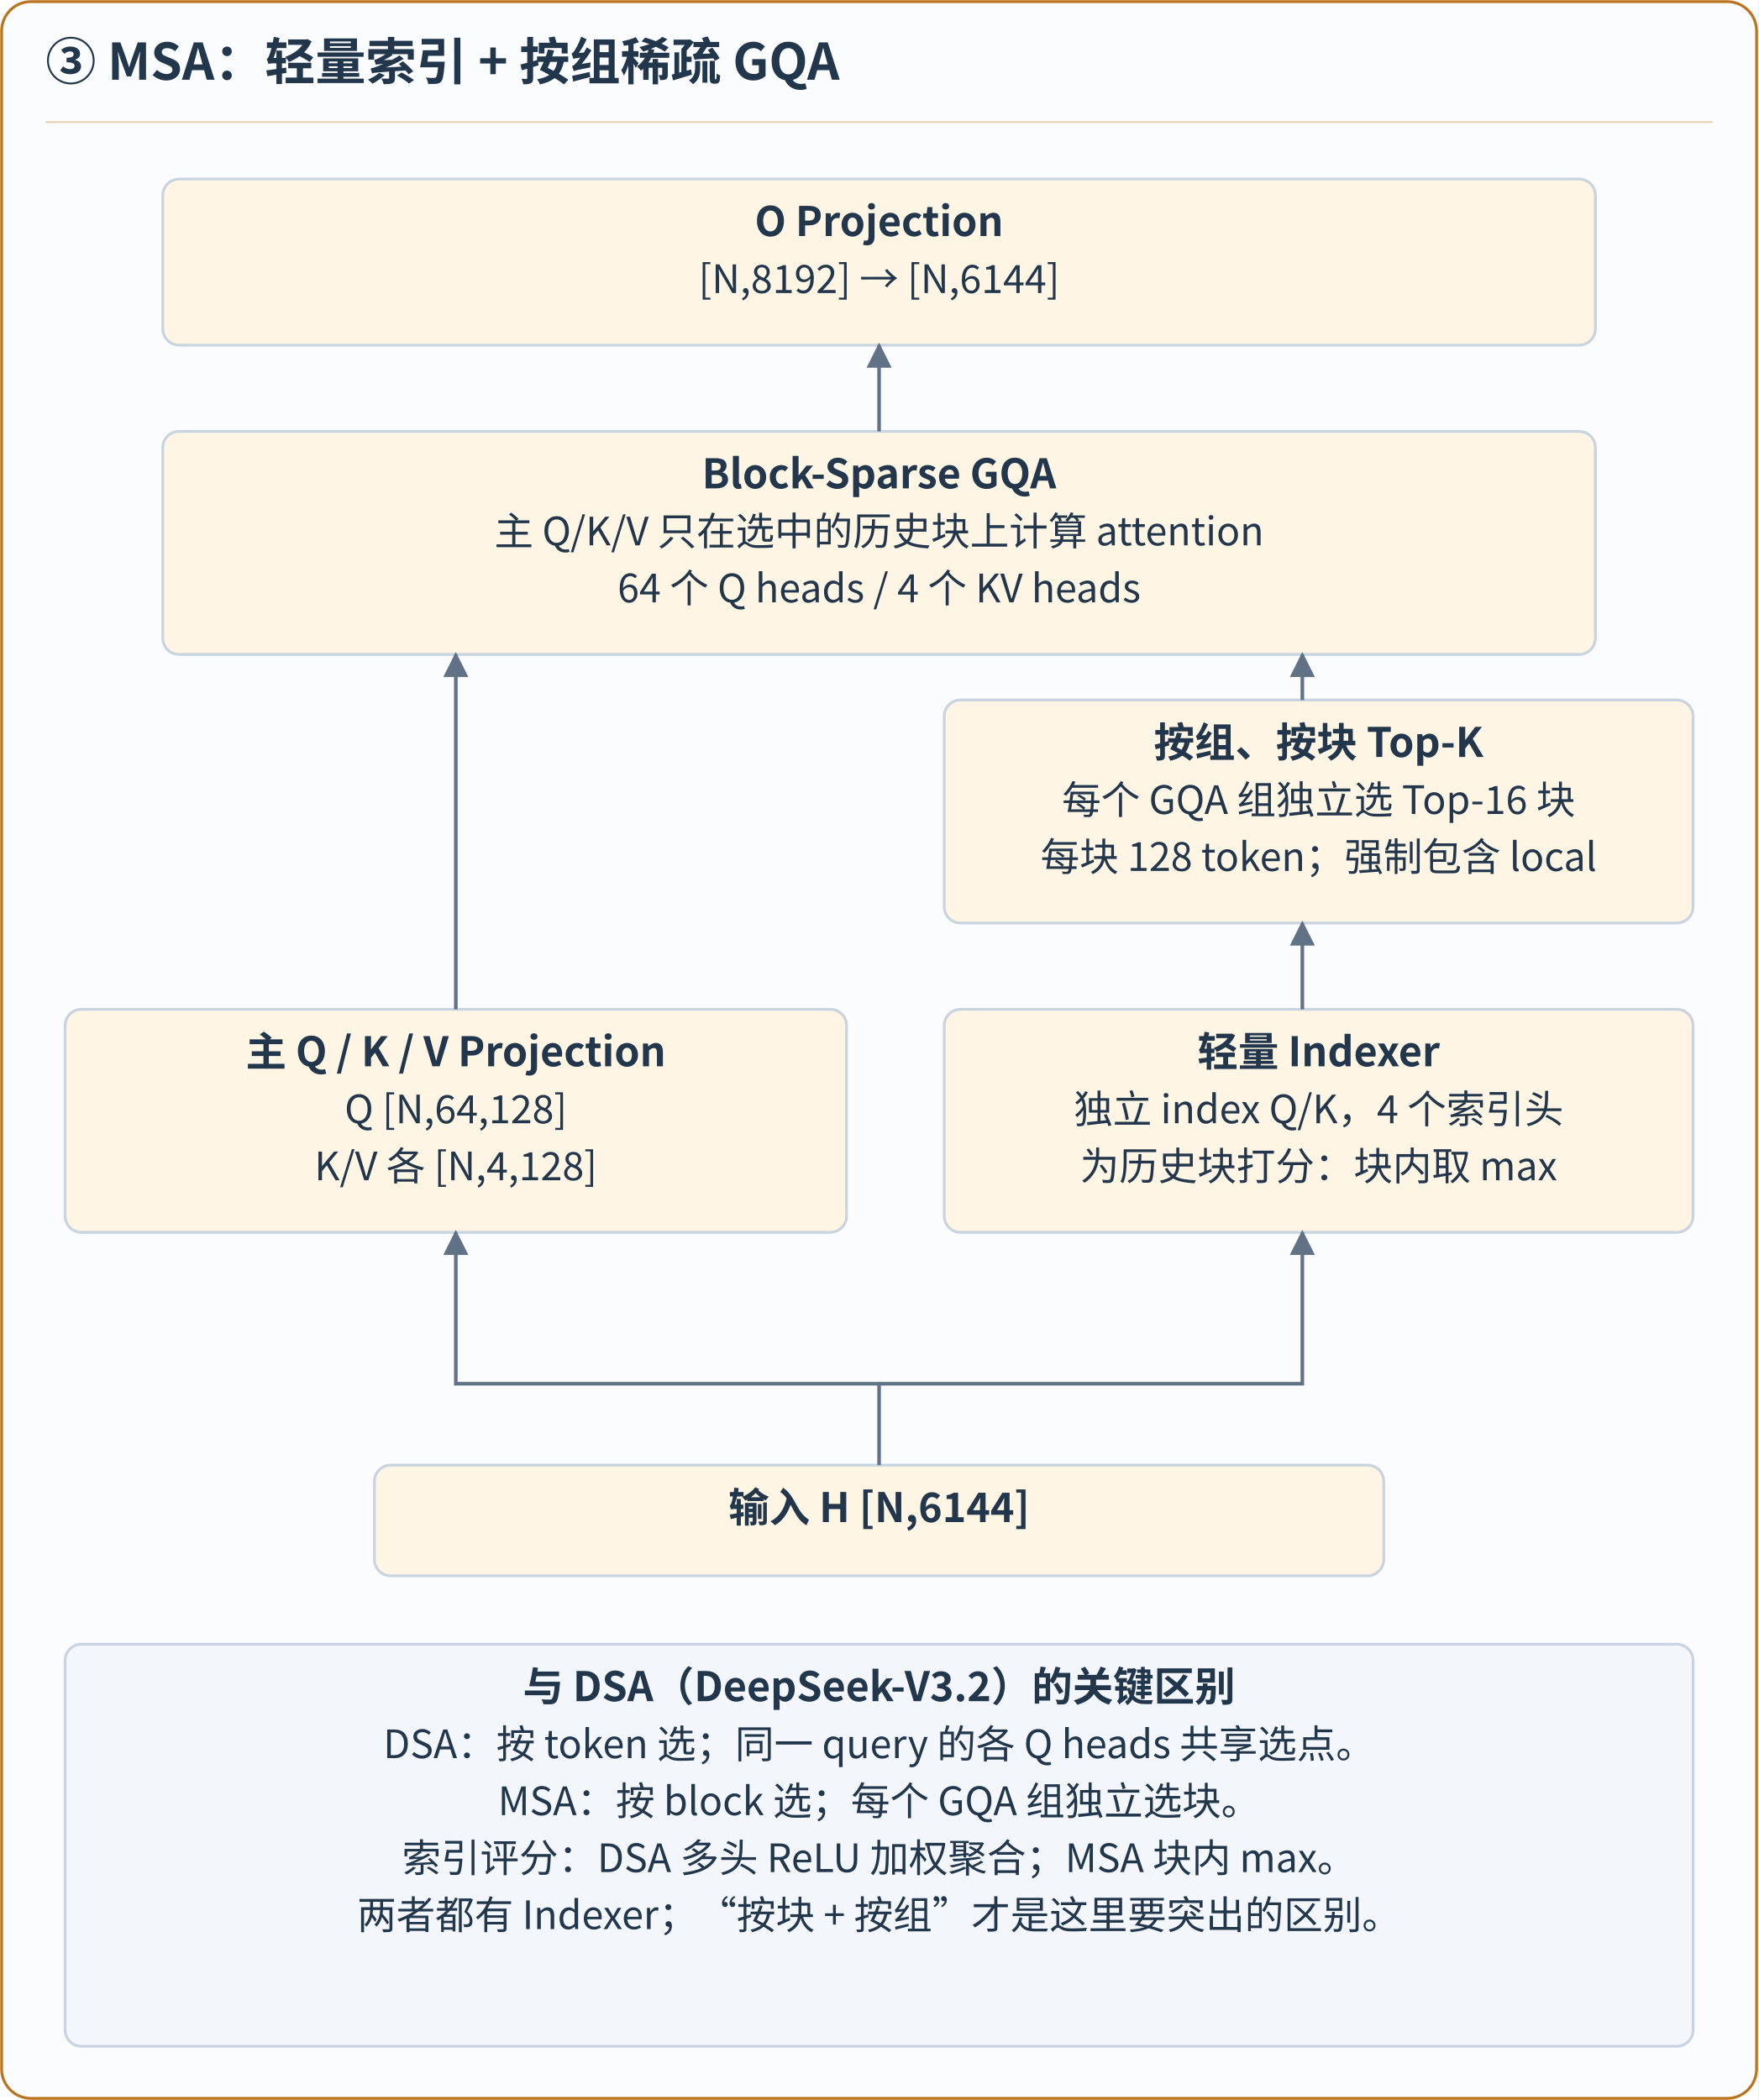
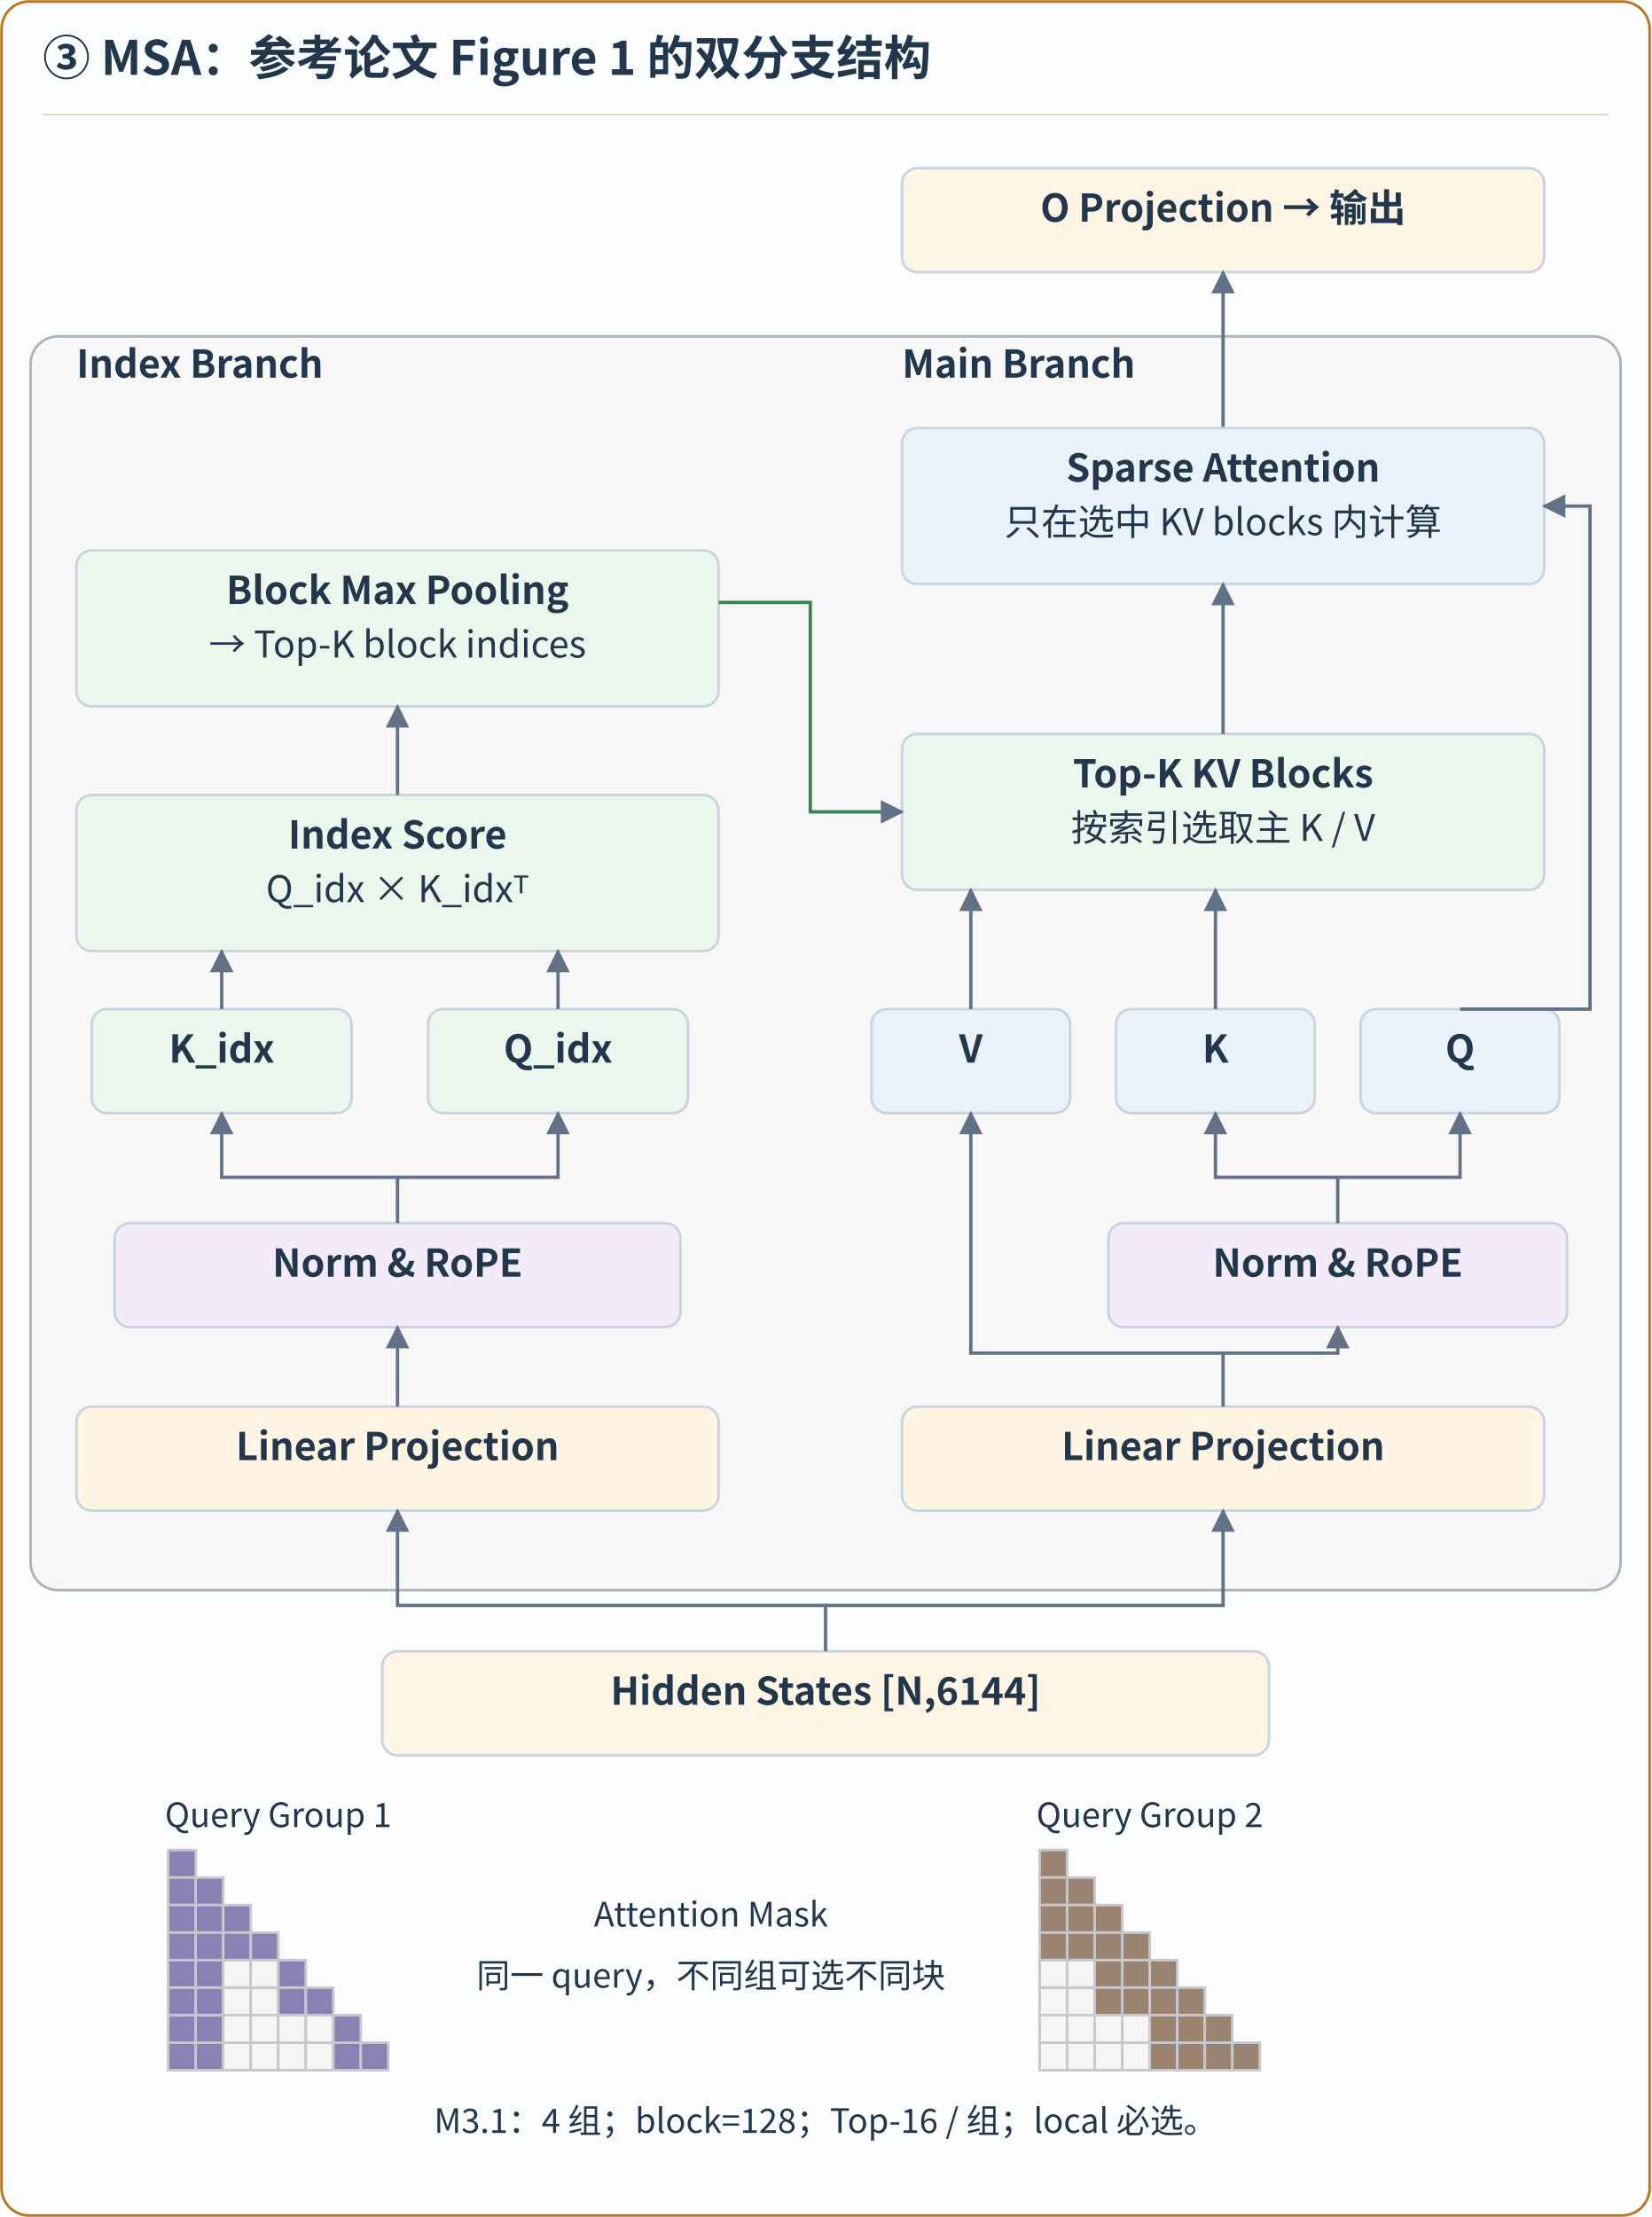
- <svg xmlns="http://www.w3.org/2000/svg" width="1080" height="1290" viewBox="0 0 1080 1290" role="img">
-   <rect width="1080" height="1290" fill="white" />
+ <svg xmlns="http://www.w3.org/2000/svg" width="1080" height="1450" viewBox="0 0 1080 1450" role="img">
+   <rect width="1080" height="1450" fill="white" />
  <style>
text{font-family:'Microsoft YaHei','Noto Sans CJK SC',Arial,sans-serif;fill:#22364c}
.title{font-size:44px;font-weight:700}.head{font-size:31px;font-weight:700}
.node{font-size:25px;font-weight:600}.body{font-size:24px}.small{font-size:22px}
.weight{font-size:22px;fill:#59677a}.note{font-size:22px;fill:#59677a}
</style>
  <defs>
    <marker id="arrow" viewBox="0 0 10 10" refX="9" refY="5" markerWidth="7" markerHeight="7" orient="auto-start-reverse">
      <path d="M0 0L10 5L0 10Z" fill="#617186" />
    </marker>
  </defs>
-   <rect x="1" y="1" width="1078" height="1288" rx="18" fill="#fbfcfe" stroke="#b9741d" stroke-width="1.7" />
-   <text x="28" y="49" class="head" text-anchor="start">③ MSA：轻量索引 + 按组稀疏 GQA</text>
+   <rect x="1" y="1" width="1078" height="1448" rx="18" fill="#fbfcfe" stroke="#b9741d" stroke-width="1.7" />
+   <text x="28" y="49" class="head" text-anchor="start">③ MSA：参考论文 Figure 1 的双分支结构</text>
  <line x1="28" y1="75" x2="1052" y2="75" stroke="#b9741d" opacity=".35" />
-   <rect x="100" y="110" width="880" height="102" rx="10" fill="#fff5e5" stroke="#c9d4e0" stroke-width="1.7" />
-   <text data-max-width="852" x="540.0" y="145" class="node" text-anchor="middle">O Projection</text>
-   <text data-max-width="852" x="540.0" y="180" class="body" text-anchor="middle">[N,8192] → [N,6144]</text>
-   <rect x="100" y="265" width="880" height="137" rx="10" fill="#fff5e5" stroke="#c9d4e0" stroke-width="1.7" />
-   <text data-max-width="852" x="540.0" y="300" class="node" text-anchor="middle">Block-Sparse GQA</text>
-   <text data-max-width="852" x="540.0" y="335" class="body" text-anchor="middle">主 Q/K/V 只在选中的历史块上计算 attention</text>
-   <text data-max-width="852" x="540.0" y="370" class="body" text-anchor="middle">64 个 Q heads / 4 个 KV heads</text>
-   <polyline points="540,265 540,212" fill="none" stroke="#617186" stroke-width="2.2" marker-end="url(#arrow)" />
-   <rect x="40" y="620" width="480" height="137" rx="10" fill="#fff5e5" stroke="#c9d4e0" stroke-width="1.7" />
-   <text data-max-width="452" x="280.0" y="655" class="node" text-anchor="middle">主 Q / K / V Projection</text>
-   <text data-max-width="452" x="280.0" y="690" class="body" text-anchor="middle">Q [N,64,128]</text>
-   <text data-max-width="452" x="280.0" y="725" class="body" text-anchor="middle">K/V 各 [N,4,128]</text>
-   <rect x="580" y="620" width="460" height="137" rx="10" fill="#fff5e5" stroke="#c9d4e0" stroke-width="1.7" />
-   <text data-max-width="432" x="810.0" y="655" class="node" text-anchor="middle">轻量 Indexer</text>
-   <text data-max-width="432" x="810.0" y="690" class="body" text-anchor="middle">独立 index Q/K，4 个索引头</text>
-   <text data-max-width="432" x="810.0" y="725" class="body" text-anchor="middle">为历史块打分：块内取 max</text>
-   <rect x="580" y="430" width="460" height="137" rx="10" fill="#fff5e5" stroke="#c9d4e0" stroke-width="1.7" />
-   <text data-max-width="432" x="810.0" y="465" class="node" text-anchor="middle">按组、按块 Top-K</text>
-   <text data-max-width="432" x="810.0" y="500" class="body" text-anchor="middle">每个 GQA 组独立选 Top-16 块</text>
-   <text data-max-width="432" x="810.0" y="535" class="body" text-anchor="middle">每块 128 token；强制包含 local</text>
-   <polyline points="800,620 800,567" fill="none" stroke="#617186" stroke-width="2.2" marker-end="url(#arrow)" />
-   <polyline points="800,430 800,402" fill="none" stroke="#617186" stroke-width="2.2" marker-end="url(#arrow)" />
-   <polyline points="280,620 280,402" fill="none" stroke="#617186" stroke-width="2.2" marker-end="url(#arrow)" />
-   <rect x="230" y="900" width="620" height="68" rx="10" fill="#fff5e5" stroke="#c9d4e0" stroke-width="1.7" />
-   <text data-max-width="592" x="540.0" y="935" class="node" text-anchor="middle">输入 H [N,6144]</text>
-   <polyline points="540,900 540,850 280,850 280,757" fill="none" stroke="#617186" stroke-width="2.2" marker-end="url(#arrow)" />
-   <polyline points="540,850 800,850 800,757" fill="none" stroke="#617186" stroke-width="2.2" marker-end="url(#arrow)" />
-   <rect x="40" y="1010" width="1000" height="247" rx="10" fill="#f3f6fa" stroke="#c9d4e0" stroke-width="1.7" />
-   <text data-max-width="972" x="540.0" y="1045" class="node" text-anchor="middle">与 DSA（DeepSeek-V3.2）的关键区别</text>
-   <text data-max-width="972" x="540.0" y="1080" class="body" text-anchor="middle">DSA：按 token 选；同一 query 的各 Q heads 共享选点。</text>
-   <text data-max-width="972" x="540.0" y="1115" class="body" text-anchor="middle">MSA：按 block 选；每个 GQA 组独立选块。</text>
-   <text data-max-width="972" x="540.0" y="1150" class="body" text-anchor="middle">索引评分：DSA 多头 ReLU 加权聚合；MSA 块内 max。</text>
-   <text data-max-width="972" x="540.0" y="1185" class="body" text-anchor="middle">两者都有 Indexer；“按块 + 按组”才是这里要突出的区别。</text>
+   <rect x="20" y="220" width="1040" height="820" rx="18" fill="#f7f7f7" stroke="#adb4bb" stroke-width="1.7" />
+   <text x="50" y="247" class="node" text-anchor="start">Index Branch</text>
+   <text x="590" y="247" class="node" text-anchor="start">Main Branch</text>
+   <rect x="590" y="110" width="420" height="68" rx="10" fill="#fff5e5" stroke="#c9d4e0" stroke-width="1.7" />
+   <text data-max-width="392" x="800.0" y="145" class="node" text-anchor="middle">O Projection → 输出</text>
+   <polyline points="800,280 800,178" fill="none" stroke="#617186" stroke-width="2.2" marker-end="url(#arrow)" />
+   <rect x="590" y="280" width="420" height="102" rx="10" fill="#e9f2fb" stroke="#c9d4e0" stroke-width="1.7" />
+   <text data-max-width="392" x="800.0" y="315" class="node" text-anchor="middle">Sparse Attention</text>
+   <text data-max-width="392" x="800.0" y="350" class="body" text-anchor="middle">只在选中 KV blocks 内计算</text>
+   <rect x="50" y="360" width="420" height="102" rx="10" fill="#ebf6ec" stroke="#c9d4e0" stroke-width="1.7" />
+   <text data-max-width="392" x="260.0" y="395" class="node" text-anchor="middle">Block Max Pooling</text>
+   <text data-max-width="392" x="260.0" y="430" class="body" text-anchor="middle">→ Top-K block indices</text>
+   <rect x="50" y="520" width="420" height="102" rx="10" fill="#ebf6ec" stroke="#c9d4e0" stroke-width="1.7" />
+   <text data-max-width="392" x="260.0" y="555" class="node" text-anchor="middle">Index Score</text>
+   <text data-max-width="392" x="260.0" y="590" class="body" text-anchor="middle">Q_idx × K_idxᵀ</text>
+   <polyline points="260,520 260,462" fill="none" stroke="#617186" stroke-width="2.2" marker-end="url(#arrow)" />
+   <rect x="590" y="480" width="420" height="102" rx="10" fill="#ebf6ec" stroke="#c9d4e0" stroke-width="1.7" />
+   <text data-max-width="392" x="800.0" y="515" class="node" text-anchor="middle">Top-K KV Blocks</text>
+   <text data-max-width="392" x="800.0" y="550" class="body" text-anchor="middle">按索引选取主 K / V</text>
+   <polyline points="800,480 800,382" fill="none" stroke="#617186" stroke-width="2.2" marker-end="url(#arrow)" />
+   <polyline points="470,394 530,394 530,531 590,531" fill="none" stroke="#3c8251" stroke-width="2.2" marker-end="url(#arrow)" />
+   <rect x="60" y="660" width="170" height="68" rx="10" fill="#ebf6ec" stroke="#c9d4e0" stroke-width="1.7" />
+   <text data-max-width="142" x="145.0" y="695" class="node" text-anchor="middle">K_idx</text>
+   <rect x="280" y="660" width="170" height="68" rx="10" fill="#ebf6ec" stroke="#c9d4e0" stroke-width="1.7" />
+   <text data-max-width="142" x="365.0" y="695" class="node" text-anchor="middle">Q_idx</text>
+   <polyline points="145,660 145,622" fill="none" stroke="#617186" stroke-width="2.2" marker-end="url(#arrow)" />
+   <polyline points="365,660 365,622" fill="none" stroke="#617186" stroke-width="2.2" marker-end="url(#arrow)" />
+   <rect x="570" y="660" width="130" height="68" rx="10" fill="#e9f2fb" stroke="#c9d4e0" stroke-width="1.7" />
+   <text data-max-width="102" x="635.0" y="695" class="node" text-anchor="middle">V</text>
+   <rect x="730" y="660" width="130" height="68" rx="10" fill="#e9f2fb" stroke="#c9d4e0" stroke-width="1.7" />
+   <text data-max-width="102" x="795.0" y="695" class="node" text-anchor="middle">K</text>
+   <rect x="890" y="660" width="130" height="68" rx="10" fill="#e9f2fb" stroke="#c9d4e0" stroke-width="1.7" />
+   <text data-max-width="102" x="955.0" y="695" class="node" text-anchor="middle">Q</text>
+   <polyline points="635,660 635,582" fill="none" stroke="#617186" stroke-width="2.2" marker-end="url(#arrow)" />
+   <polyline points="795,660 795,582" fill="none" stroke="#617186" stroke-width="2.2" marker-end="url(#arrow)" />
+   <polyline points="955,660 1040,660 1040,331 1010,331" fill="none" stroke="#617186" stroke-width="2.2" marker-end="url(#arrow)" />
+   <rect x="75" y="800" width="370" height="68" rx="10" fill="#f3eafa" stroke="#c9d4e0" stroke-width="1.7" />
+   <text data-max-width="342" x="260.0" y="835" class="node" text-anchor="middle">Norm &amp; RoPE</text>
+   <polyline points="260,800 260,770 145,770 145,728" fill="none" stroke="#617186" stroke-width="2.2" marker-end="url(#arrow)" />
+   <polyline points="260,770 365,770 365,728" fill="none" stroke="#617186" stroke-width="2.2" marker-end="url(#arrow)" />
+   <rect x="725" y="800" width="300" height="68" rx="10" fill="#f3eafa" stroke="#c9d4e0" stroke-width="1.7" />
+   <text data-max-width="272" x="875.0" y="835" class="node" text-anchor="middle">Norm &amp; RoPE</text>
+   <polyline points="875,800 875,770 795,770 795,728" fill="none" stroke="#617186" stroke-width="2.2" marker-end="url(#arrow)" />
+   <polyline points="875,770 955,770 955,728" fill="none" stroke="#617186" stroke-width="2.2" marker-end="url(#arrow)" />
+   <rect x="50" y="920" width="420" height="68" rx="10" fill="#fff4e2" stroke="#c9d4e0" stroke-width="1.7" />
+   <text data-max-width="392" x="260.0" y="955" class="node" text-anchor="middle">Linear Projection</text>
+   <rect x="590" y="920" width="420" height="68" rx="10" fill="#fff4e2" stroke="#c9d4e0" stroke-width="1.7" />
+   <text data-max-width="392" x="800.0" y="955" class="node" text-anchor="middle">Linear Projection</text>
+   <polyline points="260,920 260,868" fill="none" stroke="#617186" stroke-width="2.2" marker-end="url(#arrow)" />
+   <polyline points="800,920 800,885 875,885 875,868" fill="none" stroke="#617186" stroke-width="2.2" marker-end="url(#arrow)" />
+   <polyline points="800,885 635,885 635,728" fill="none" stroke="#617186" stroke-width="2.2" marker-end="url(#arrow)" />
+   <rect x="250" y="1080" width="580" height="68" rx="10" fill="#fff5e5" stroke="#c9d4e0" stroke-width="1.7" />
+   <text data-max-width="552" x="540.0" y="1115" class="node" text-anchor="middle">Hidden States [N,6144]</text>
+   <polyline points="540,1080 540,1050 260,1050 260,988" fill="none" stroke="#617186" stroke-width="2.2" marker-end="url(#arrow)" />
+   <polyline points="540,1050 800,1050 800,988" fill="none" stroke="#617186" stroke-width="2.2" marker-end="url(#arrow)" />
+   <text x="182" y="1195" class="small" text-anchor="middle">Query Group 1</text>
+   <rect x="110" y="1210" width="18" height="18" rx="0" fill="#8782b3" stroke="#c8c8cc" stroke-width="1.7" />
+   <rect x="110" y="1228" width="18" height="18" rx="0" fill="#8782b3" stroke="#c8c8cc" stroke-width="1.7" />
+   <rect x="128" y="1228" width="18" height="18" rx="0" fill="#8782b3" stroke="#c8c8cc" stroke-width="1.7" />
+   <rect x="110" y="1246" width="18" height="18" rx="0" fill="#8782b3" stroke="#c8c8cc" stroke-width="1.7" />
+   <rect x="128" y="1246" width="18" height="18" rx="0" fill="#8782b3" stroke="#c8c8cc" stroke-width="1.7" />
+   <rect x="146" y="1246" width="18" height="18" rx="0" fill="#8782b3" stroke="#c8c8cc" stroke-width="1.7" />
+   <rect x="110" y="1264" width="18" height="18" rx="0" fill="#8782b3" stroke="#c8c8cc" stroke-width="1.7" />
+   <rect x="128" y="1264" width="18" height="18" rx="0" fill="#8782b3" stroke="#c8c8cc" stroke-width="1.7" />
+   <rect x="146" y="1264" width="18" height="18" rx="0" fill="#8782b3" stroke="#c8c8cc" stroke-width="1.7" />
+   <rect x="164" y="1264" width="18" height="18" rx="0" fill="#8782b3" stroke="#c8c8cc" stroke-width="1.7" />
+   <rect x="110" y="1282" width="18" height="18" rx="0" fill="#8782b3" stroke="#c8c8cc" stroke-width="1.7" />
+   <rect x="128" y="1282" width="18" height="18" rx="0" fill="#8782b3" stroke="#c8c8cc" stroke-width="1.7" />
+   <rect x="146" y="1282" width="18" height="18" rx="0" fill="#f5f5f5" stroke="#c8c8cc" stroke-width="1.7" />
+   <rect x="164" y="1282" width="18" height="18" rx="0" fill="#f5f5f5" stroke="#c8c8cc" stroke-width="1.7" />
+   <rect x="182" y="1282" width="18" height="18" rx="0" fill="#8782b3" stroke="#c8c8cc" stroke-width="1.7" />
+   <rect x="110" y="1300" width="18" height="18" rx="0" fill="#8782b3" stroke="#c8c8cc" stroke-width="1.7" />
+   <rect x="128" y="1300" width="18" height="18" rx="0" fill="#8782b3" stroke="#c8c8cc" stroke-width="1.7" />
+   <rect x="146" y="1300" width="18" height="18" rx="0" fill="#f5f5f5" stroke="#c8c8cc" stroke-width="1.7" />
+   <rect x="164" y="1300" width="18" height="18" rx="0" fill="#f5f5f5" stroke="#c8c8cc" stroke-width="1.7" />
+   <rect x="182" y="1300" width="18" height="18" rx="0" fill="#8782b3" stroke="#c8c8cc" stroke-width="1.7" />
+   <rect x="200" y="1300" width="18" height="18" rx="0" fill="#8782b3" stroke="#c8c8cc" stroke-width="1.7" />
+   <rect x="110" y="1318" width="18" height="18" rx="0" fill="#8782b3" stroke="#c8c8cc" stroke-width="1.7" />
+   <rect x="128" y="1318" width="18" height="18" rx="0" fill="#8782b3" stroke="#c8c8cc" stroke-width="1.7" />
+   <rect x="146" y="1318" width="18" height="18" rx="0" fill="#f5f5f5" stroke="#c8c8cc" stroke-width="1.7" />
+   <rect x="164" y="1318" width="18" height="18" rx="0" fill="#f5f5f5" stroke="#c8c8cc" stroke-width="1.7" />
+   <rect x="182" y="1318" width="18" height="18" rx="0" fill="#f5f5f5" stroke="#c8c8cc" stroke-width="1.7" />
+   <rect x="200" y="1318" width="18" height="18" rx="0" fill="#f5f5f5" stroke="#c8c8cc" stroke-width="1.7" />
+   <rect x="218" y="1318" width="18" height="18" rx="0" fill="#8782b3" stroke="#c8c8cc" stroke-width="1.7" />
+   <rect x="110" y="1336" width="18" height="18" rx="0" fill="#8782b3" stroke="#c8c8cc" stroke-width="1.7" />
+   <rect x="128" y="1336" width="18" height="18" rx="0" fill="#8782b3" stroke="#c8c8cc" stroke-width="1.7" />
+   <rect x="146" y="1336" width="18" height="18" rx="0" fill="#f5f5f5" stroke="#c8c8cc" stroke-width="1.7" />
+   <rect x="164" y="1336" width="18" height="18" rx="0" fill="#f5f5f5" stroke="#c8c8cc" stroke-width="1.7" />
+   <rect x="182" y="1336" width="18" height="18" rx="0" fill="#f5f5f5" stroke="#c8c8cc" stroke-width="1.7" />
+   <rect x="200" y="1336" width="18" height="18" rx="0" fill="#f5f5f5" stroke="#c8c8cc" stroke-width="1.7" />
+   <rect x="218" y="1336" width="18" height="18" rx="0" fill="#8782b3" stroke="#c8c8cc" stroke-width="1.7" />
+   <rect x="236" y="1336" width="18" height="18" rx="0" fill="#8782b3" stroke="#c8c8cc" stroke-width="1.7" />
+   <text x="752" y="1195" class="small" text-anchor="middle">Query Group 2</text>
+   <rect x="680" y="1210" width="18" height="18" rx="0" fill="#9b8372" stroke="#c8c8cc" stroke-width="1.7" />
+   <rect x="680" y="1228" width="18" height="18" rx="0" fill="#9b8372" stroke="#c8c8cc" stroke-width="1.7" />
+   <rect x="698" y="1228" width="18" height="18" rx="0" fill="#9b8372" stroke="#c8c8cc" stroke-width="1.7" />
+   <rect x="680" y="1246" width="18" height="18" rx="0" fill="#9b8372" stroke="#c8c8cc" stroke-width="1.7" />
+   <rect x="698" y="1246" width="18" height="18" rx="0" fill="#9b8372" stroke="#c8c8cc" stroke-width="1.7" />
+   <rect x="716" y="1246" width="18" height="18" rx="0" fill="#9b8372" stroke="#c8c8cc" stroke-width="1.7" />
+   <rect x="680" y="1264" width="18" height="18" rx="0" fill="#9b8372" stroke="#c8c8cc" stroke-width="1.7" />
+   <rect x="698" y="1264" width="18" height="18" rx="0" fill="#9b8372" stroke="#c8c8cc" stroke-width="1.7" />
+   <rect x="716" y="1264" width="18" height="18" rx="0" fill="#9b8372" stroke="#c8c8cc" stroke-width="1.7" />
+   <rect x="734" y="1264" width="18" height="18" rx="0" fill="#9b8372" stroke="#c8c8cc" stroke-width="1.7" />
+   <rect x="680" y="1282" width="18" height="18" rx="0" fill="#f5f5f5" stroke="#c8c8cc" stroke-width="1.7" />
+   <rect x="698" y="1282" width="18" height="18" rx="0" fill="#f5f5f5" stroke="#c8c8cc" stroke-width="1.7" />
+   <rect x="716" y="1282" width="18" height="18" rx="0" fill="#9b8372" stroke="#c8c8cc" stroke-width="1.7" />
+   <rect x="734" y="1282" width="18" height="18" rx="0" fill="#9b8372" stroke="#c8c8cc" stroke-width="1.7" />
+   <rect x="752" y="1282" width="18" height="18" rx="0" fill="#9b8372" stroke="#c8c8cc" stroke-width="1.7" />
+   <rect x="680" y="1300" width="18" height="18" rx="0" fill="#f5f5f5" stroke="#c8c8cc" stroke-width="1.7" />
+   <rect x="698" y="1300" width="18" height="18" rx="0" fill="#f5f5f5" stroke="#c8c8cc" stroke-width="1.7" />
+   <rect x="716" y="1300" width="18" height="18" rx="0" fill="#9b8372" stroke="#c8c8cc" stroke-width="1.7" />
+   <rect x="734" y="1300" width="18" height="18" rx="0" fill="#9b8372" stroke="#c8c8cc" stroke-width="1.7" />
+   <rect x="752" y="1300" width="18" height="18" rx="0" fill="#9b8372" stroke="#c8c8cc" stroke-width="1.7" />
+   <rect x="770" y="1300" width="18" height="18" rx="0" fill="#9b8372" stroke="#c8c8cc" stroke-width="1.7" />
+   <rect x="680" y="1318" width="18" height="18" rx="0" fill="#f5f5f5" stroke="#c8c8cc" stroke-width="1.7" />
+   <rect x="698" y="1318" width="18" height="18" rx="0" fill="#f5f5f5" stroke="#c8c8cc" stroke-width="1.7" />
+   <rect x="716" y="1318" width="18" height="18" rx="0" fill="#f5f5f5" stroke="#c8c8cc" stroke-width="1.7" />
+   <rect x="734" y="1318" width="18" height="18" rx="0" fill="#f5f5f5" stroke="#c8c8cc" stroke-width="1.7" />
+   <rect x="752" y="1318" width="18" height="18" rx="0" fill="#9b8372" stroke="#c8c8cc" stroke-width="1.7" />
+   <rect x="770" y="1318" width="18" height="18" rx="0" fill="#9b8372" stroke="#c8c8cc" stroke-width="1.7" />
+   <rect x="788" y="1318" width="18" height="18" rx="0" fill="#9b8372" stroke="#c8c8cc" stroke-width="1.7" />
+   <rect x="680" y="1336" width="18" height="18" rx="0" fill="#f5f5f5" stroke="#c8c8cc" stroke-width="1.7" />
+   <rect x="698" y="1336" width="18" height="18" rx="0" fill="#f5f5f5" stroke="#c8c8cc" stroke-width="1.7" />
+   <rect x="716" y="1336" width="18" height="18" rx="0" fill="#f5f5f5" stroke="#c8c8cc" stroke-width="1.7" />
+   <rect x="734" y="1336" width="18" height="18" rx="0" fill="#f5f5f5" stroke="#c8c8cc" stroke-width="1.7" />
+   <rect x="752" y="1336" width="18" height="18" rx="0" fill="#9b8372" stroke="#c8c8cc" stroke-width="1.7" />
+   <rect x="770" y="1336" width="18" height="18" rx="0" fill="#9b8372" stroke="#c8c8cc" stroke-width="1.7" />
+   <rect x="788" y="1336" width="18" height="18" rx="0" fill="#9b8372" stroke="#c8c8cc" stroke-width="1.7" />
+   <rect x="806" y="1336" width="18" height="18" rx="0" fill="#9b8372" stroke="#c8c8cc" stroke-width="1.7" />
+   <text x="465" y="1260" class="small" text-anchor="middle">Attention Mask</text>
+   <text x="465" y="1300" class="small" text-anchor="middle">同一 query，不同组可选不同块</text>
+   <text x="540" y="1395" class="small" text-anchor="middle">M3.1：4 组；block=128；Top-16 / 组；local 必选。</text>
</svg>
